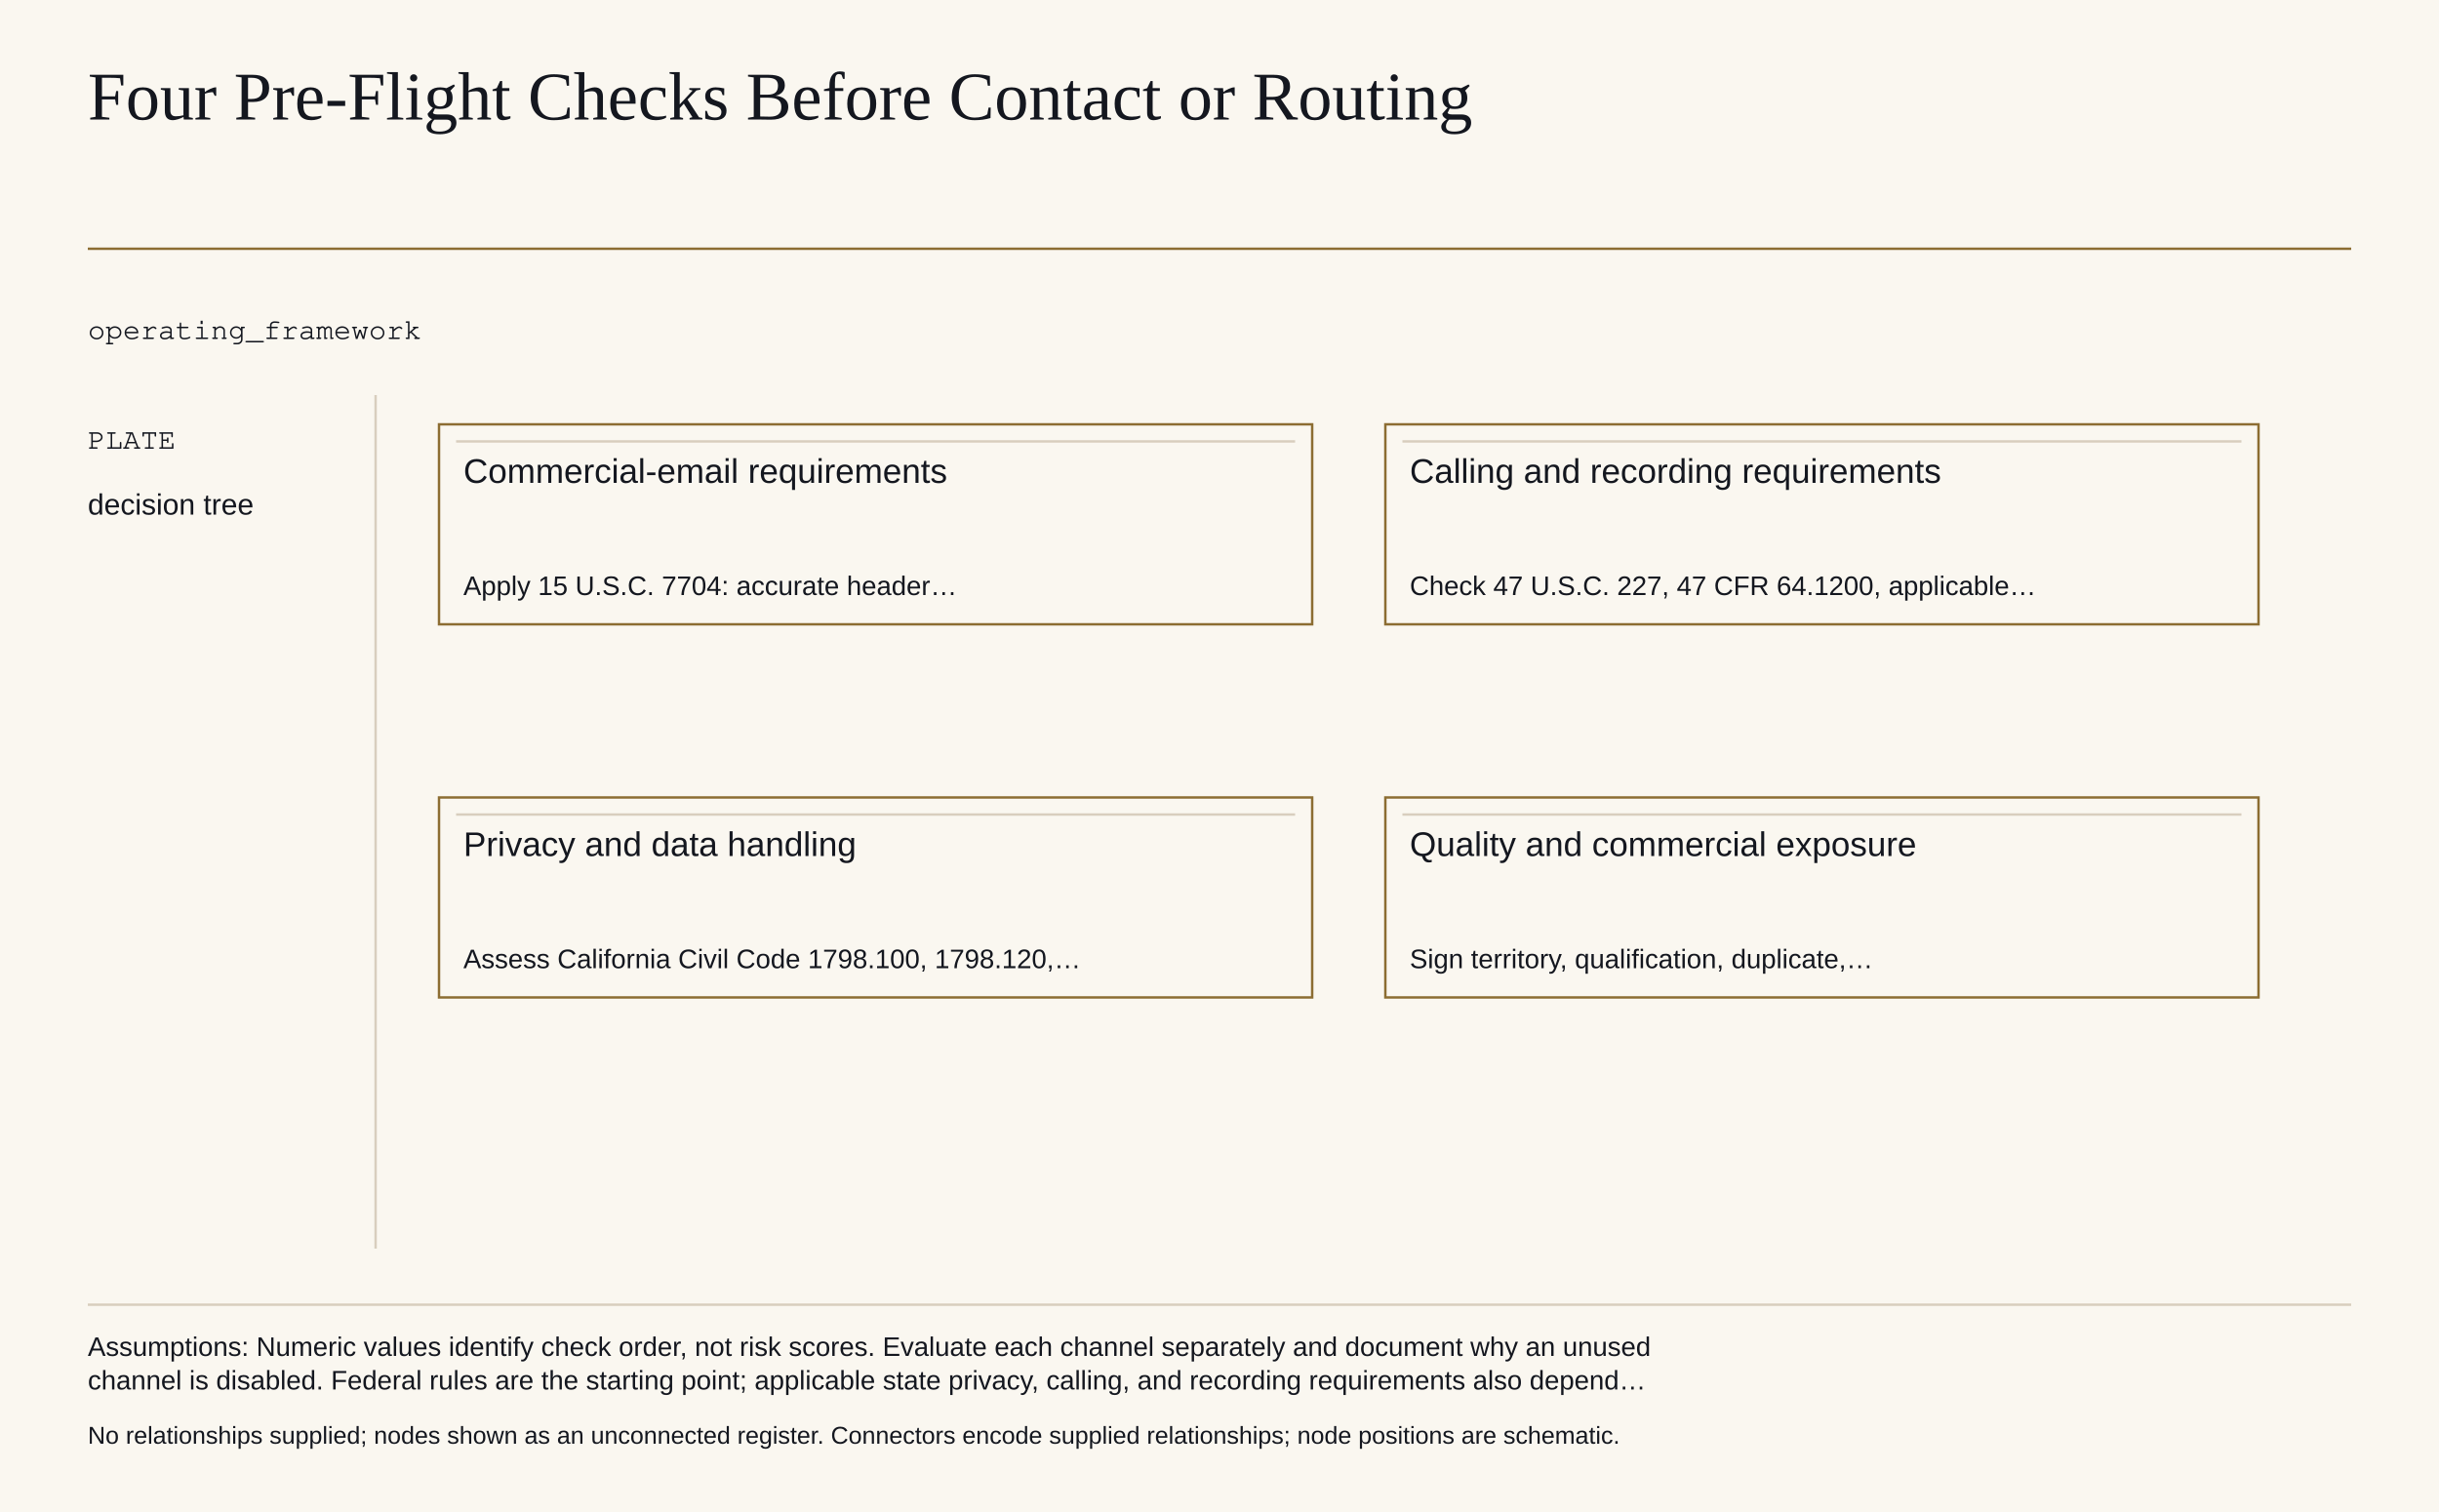
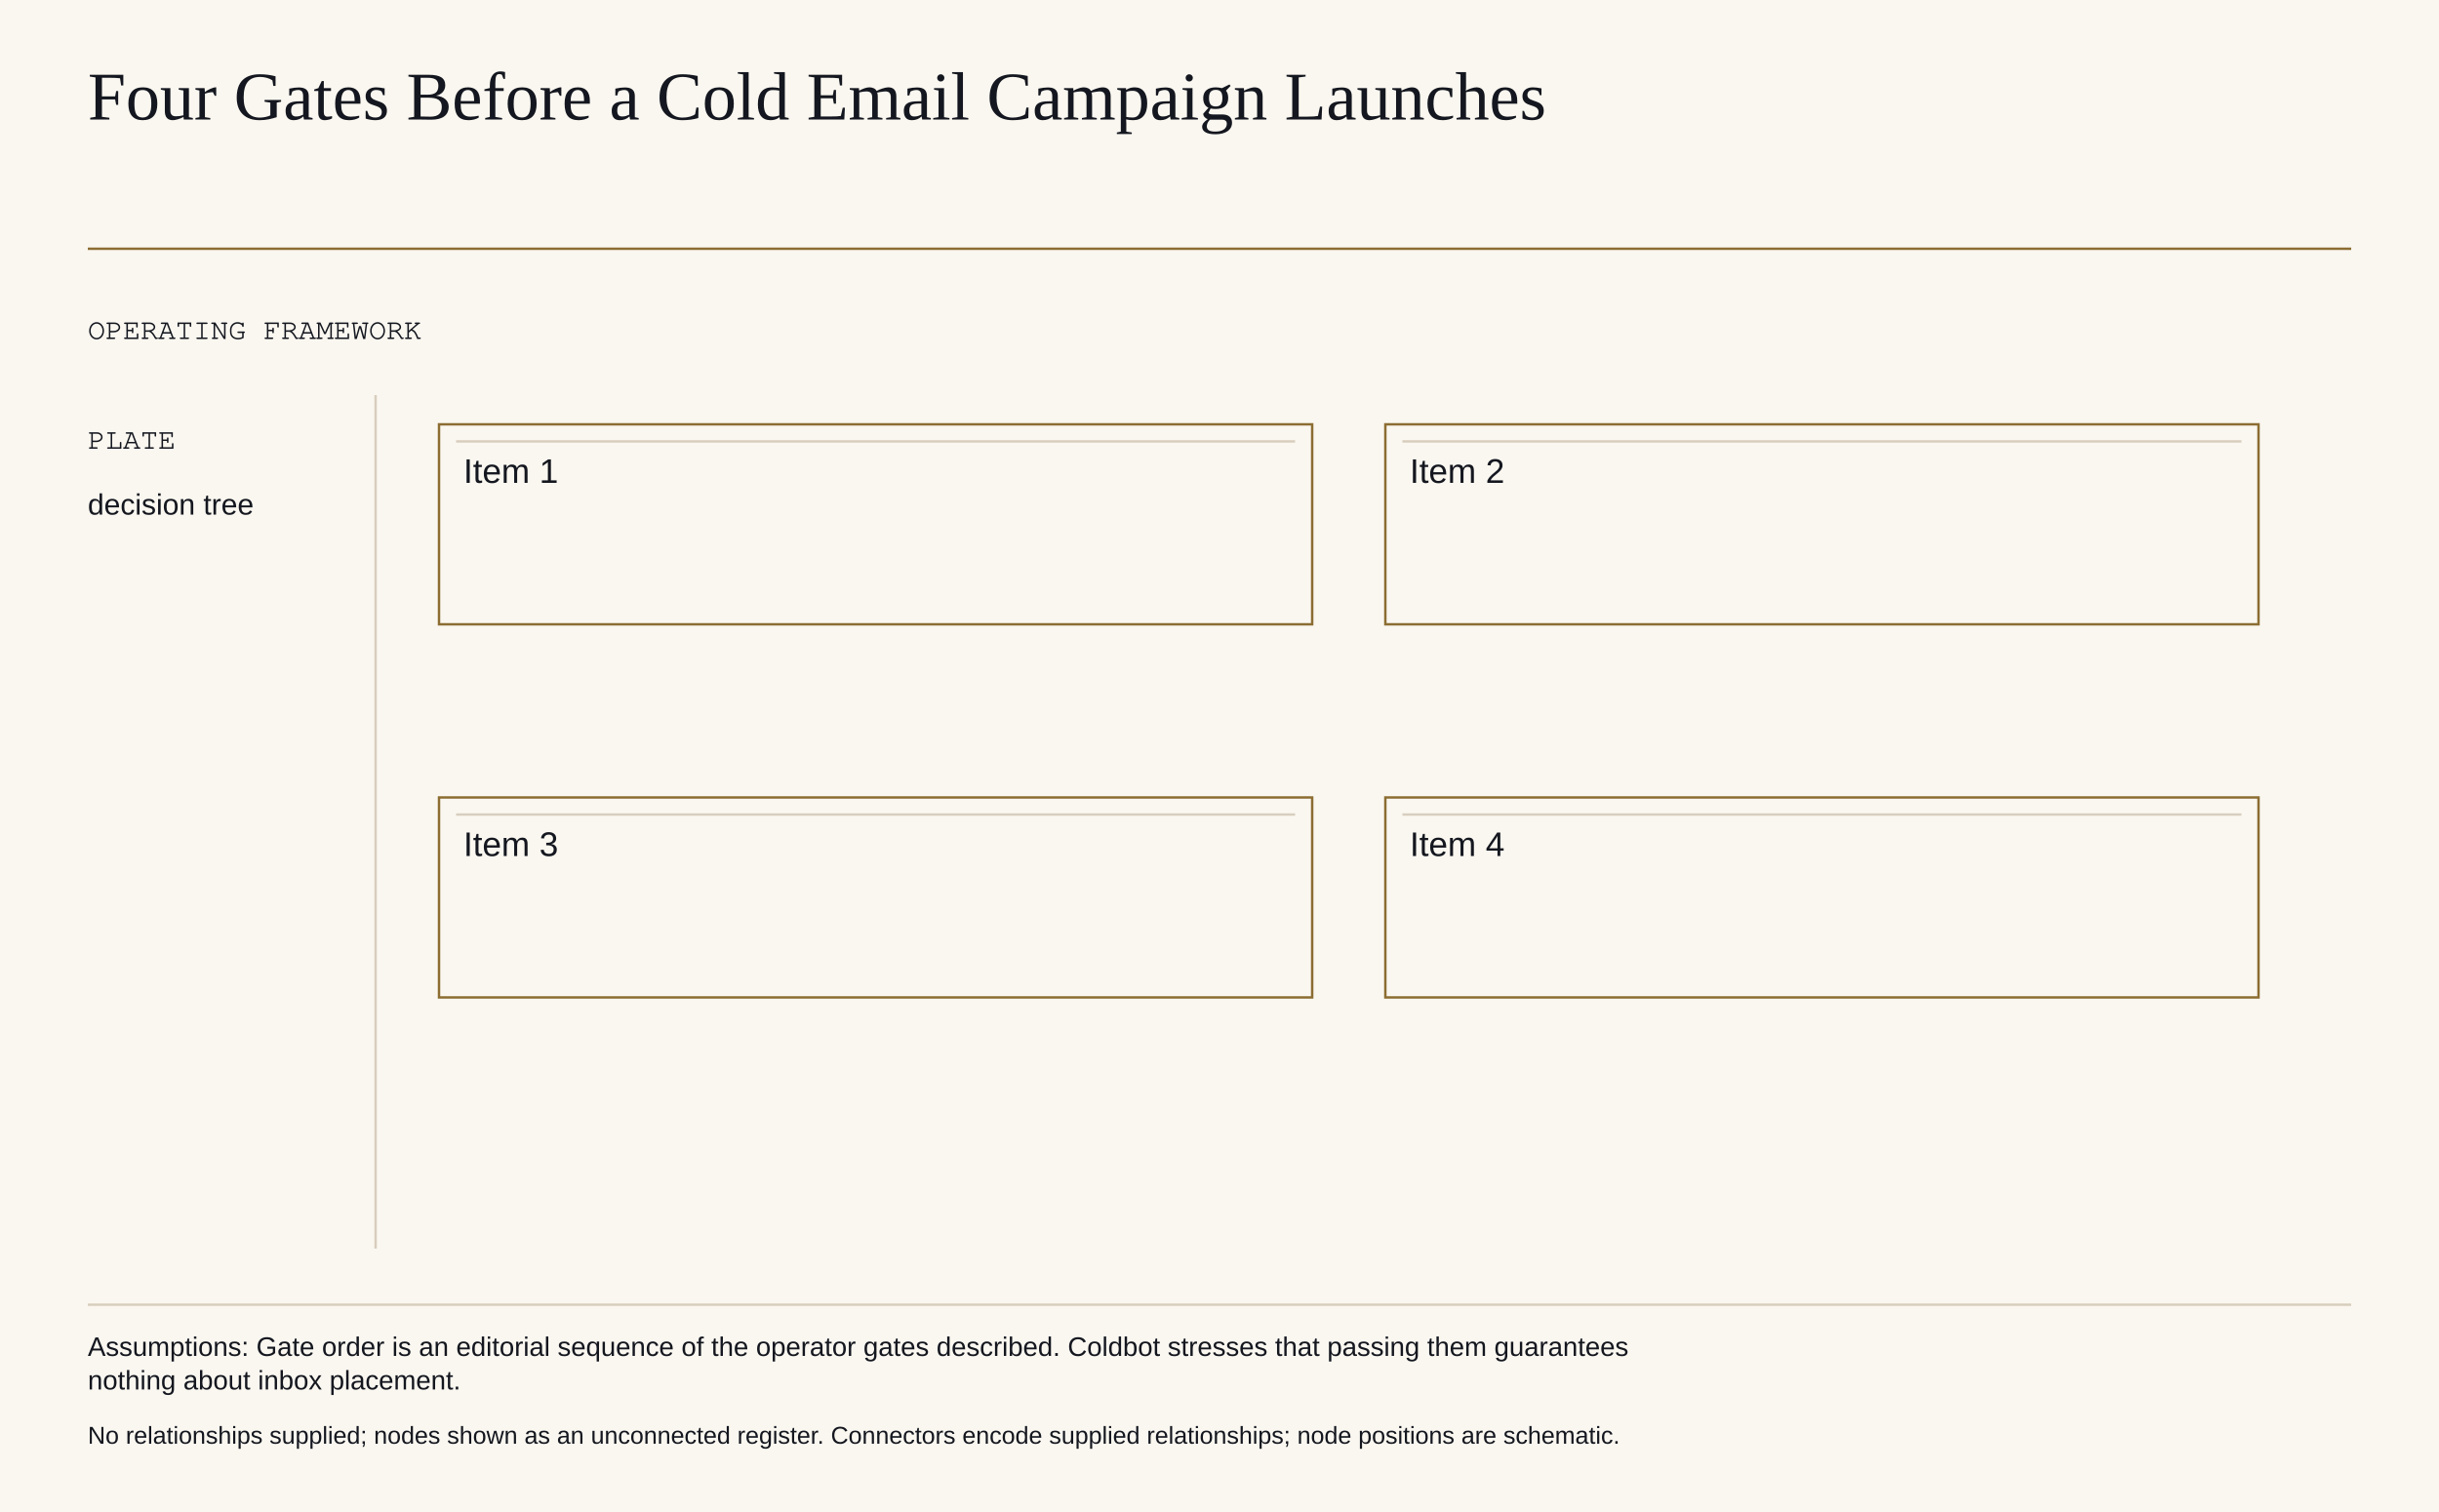
<svg xmlns="http://www.w3.org/2000/svg" viewBox="0 0 1000 620" role="img">
  <rect x="0" y="0" width="1000" height="620" fill="#FAF7F0" stroke="none" stroke-width="1" />
  <text x="36" y="49" font-family="Georgia, 'Times New Roman', serif" font-size="28" fill="#14171F" text-anchor="start" style="font-variant-numeric:tabular-nums">
-     <tspan x="36" dy="0">Four Pre-Flight Checks Before Contact or Routing</tspan>
+     <tspan x="36" dy="0">Four Gates Before a Cold Email Campaign Launches</tspan>
  </text>
  <line x1="36" y1="102" x2="964" y2="102" stroke="#8C6D32" stroke-width="1" />
  <text x="36" y="139" font-family="Courier, monospace" font-size="12" fill="#14171F" text-anchor="start" style="font-variant-numeric:tabular-nums">
-     <tspan x="36" dy="0">operating_framework</tspan>
+     <tspan x="36" dy="0">OPERATING FRAMEWORK</tspan>
  </text>
  <line x1="154" y1="162" x2="154" y2="512" stroke="#D8CEBE" stroke-width="1" />
  <text x="36" y="184" font-family="Courier, monospace" font-size="12" fill="#14171F" text-anchor="start" style="font-variant-numeric:tabular-nums">
    <tspan x="36" dy="0">PLATE</tspan>
  </text>
  <text x="36" y="211" font-family="Arial, Helvetica, sans-serif" font-size="12" fill="#14171F" text-anchor="start" style="font-variant-numeric:tabular-nums">
    <tspan x="36" dy="0">decision tree</tspan>
  </text>
  <rect x="180.0" y="174.0" width="358.0" height="82" fill="#FAF7F0" stroke="#8C6D32" stroke-width="1" />
  <line x1="187.0" y1="181.0" x2="531.0" y2="181.0" stroke="#D8CEBE" stroke-width="1" />
  <text x="190.0" y="198.0" font-family="Arial, Helvetica, sans-serif" font-size="14" fill="#14171F" text-anchor="start" style="font-variant-numeric:tabular-nums">
-     <tspan x="190.0" dy="0">Commercial-email requirements</tspan>
+     <tspan x="190.0" dy="0">Item 1</tspan>
  </text>
  <text x="190.0" y="244.0" font-family="Arial, Helvetica, sans-serif" font-size="11" fill="#14171F" text-anchor="start" style="font-variant-numeric:tabular-nums">
-     <tspan x="190.0" dy="0">Apply 15 U.S.C. 7704: accurate header…</tspan>
+     <tspan x="190.0" dy="0" />
  </text>
  <rect x="568.0" y="174.0" width="358.0" height="82" fill="#FAF7F0" stroke="#8C6D32" stroke-width="1" />
  <line x1="575.0" y1="181.0" x2="919.0" y2="181.0" stroke="#D8CEBE" stroke-width="1" />
  <text x="578.0" y="198.0" font-family="Arial, Helvetica, sans-serif" font-size="14" fill="#14171F" text-anchor="start" style="font-variant-numeric:tabular-nums">
-     <tspan x="578.0" dy="0">Calling and recording requirements</tspan>
+     <tspan x="578.0" dy="0">Item 2</tspan>
  </text>
  <text x="578.0" y="244.0" font-family="Arial, Helvetica, sans-serif" font-size="11" fill="#14171F" text-anchor="start" style="font-variant-numeric:tabular-nums">
-     <tspan x="578.0" dy="0">Check 47 U.S.C. 227, 47 CFR 64.1200, applicable…</tspan>
+     <tspan x="578.0" dy="0" />
  </text>
  <rect x="180.0" y="327.0" width="358.0" height="82" fill="#FAF7F0" stroke="#8C6D32" stroke-width="1" />
  <line x1="187.0" y1="334.0" x2="531.0" y2="334.0" stroke="#D8CEBE" stroke-width="1" />
  <text x="190.0" y="351.0" font-family="Arial, Helvetica, sans-serif" font-size="14" fill="#14171F" text-anchor="start" style="font-variant-numeric:tabular-nums">
-     <tspan x="190.0" dy="0">Privacy and data handling</tspan>
+     <tspan x="190.0" dy="0">Item 3</tspan>
  </text>
  <text x="190.0" y="397.0" font-family="Arial, Helvetica, sans-serif" font-size="11" fill="#14171F" text-anchor="start" style="font-variant-numeric:tabular-nums">
-     <tspan x="190.0" dy="0">Assess California Civil Code 1798.100, 1798.120,…</tspan>
+     <tspan x="190.0" dy="0" />
  </text>
  <rect x="568.0" y="327.0" width="358.0" height="82" fill="#FAF7F0" stroke="#8C6D32" stroke-width="1" />
  <line x1="575.0" y1="334.0" x2="919.0" y2="334.0" stroke="#D8CEBE" stroke-width="1" />
  <text x="578.0" y="351.0" font-family="Arial, Helvetica, sans-serif" font-size="14" fill="#14171F" text-anchor="start" style="font-variant-numeric:tabular-nums">
-     <tspan x="578.0" dy="0">Quality and commercial exposure</tspan>
+     <tspan x="578.0" dy="0">Item 4</tspan>
  </text>
  <text x="578.0" y="397.0" font-family="Arial, Helvetica, sans-serif" font-size="11" fill="#14171F" text-anchor="start" style="font-variant-numeric:tabular-nums">
-     <tspan x="578.0" dy="0">Sign territory, qualification, duplicate,…</tspan>
+     <tspan x="578.0" dy="0" />
  </text>
  <line x1="36" y1="535" x2="964" y2="535" stroke="#D8CEBE" stroke-width="1" />
  <text x="36" y="556" font-family="Arial, Helvetica, sans-serif" font-size="11" fill="#14171F" text-anchor="start" style="font-variant-numeric:tabular-nums">
-     <tspan x="36" dy="0">Assumptions: Numeric values identify check order, not risk scores. Evaluate each channel separately and document why an unused</tspan>
-     <tspan x="36" dy="13.75">channel is disabled. Federal rules are the starting point; applicable state privacy, calling, and recording requirements also depend…</tspan>
+     <tspan x="36" dy="0">Assumptions: Gate order is an editorial sequence of the operator gates described. Coldbot stresses that passing them guarantees</tspan>
+     <tspan x="36" dy="13.75">nothing about inbox placement.</tspan>
  </text>
  <text x="36" y="592" font-family="Arial, Helvetica, sans-serif" font-size="10" fill="#14171F" text-anchor="start" style="font-variant-numeric:tabular-nums">
    <tspan x="36" dy="0">No relationships supplied; nodes shown as an unconnected register. Connectors encode supplied relationships; node positions are schematic.</tspan>
  </text>
</svg>
